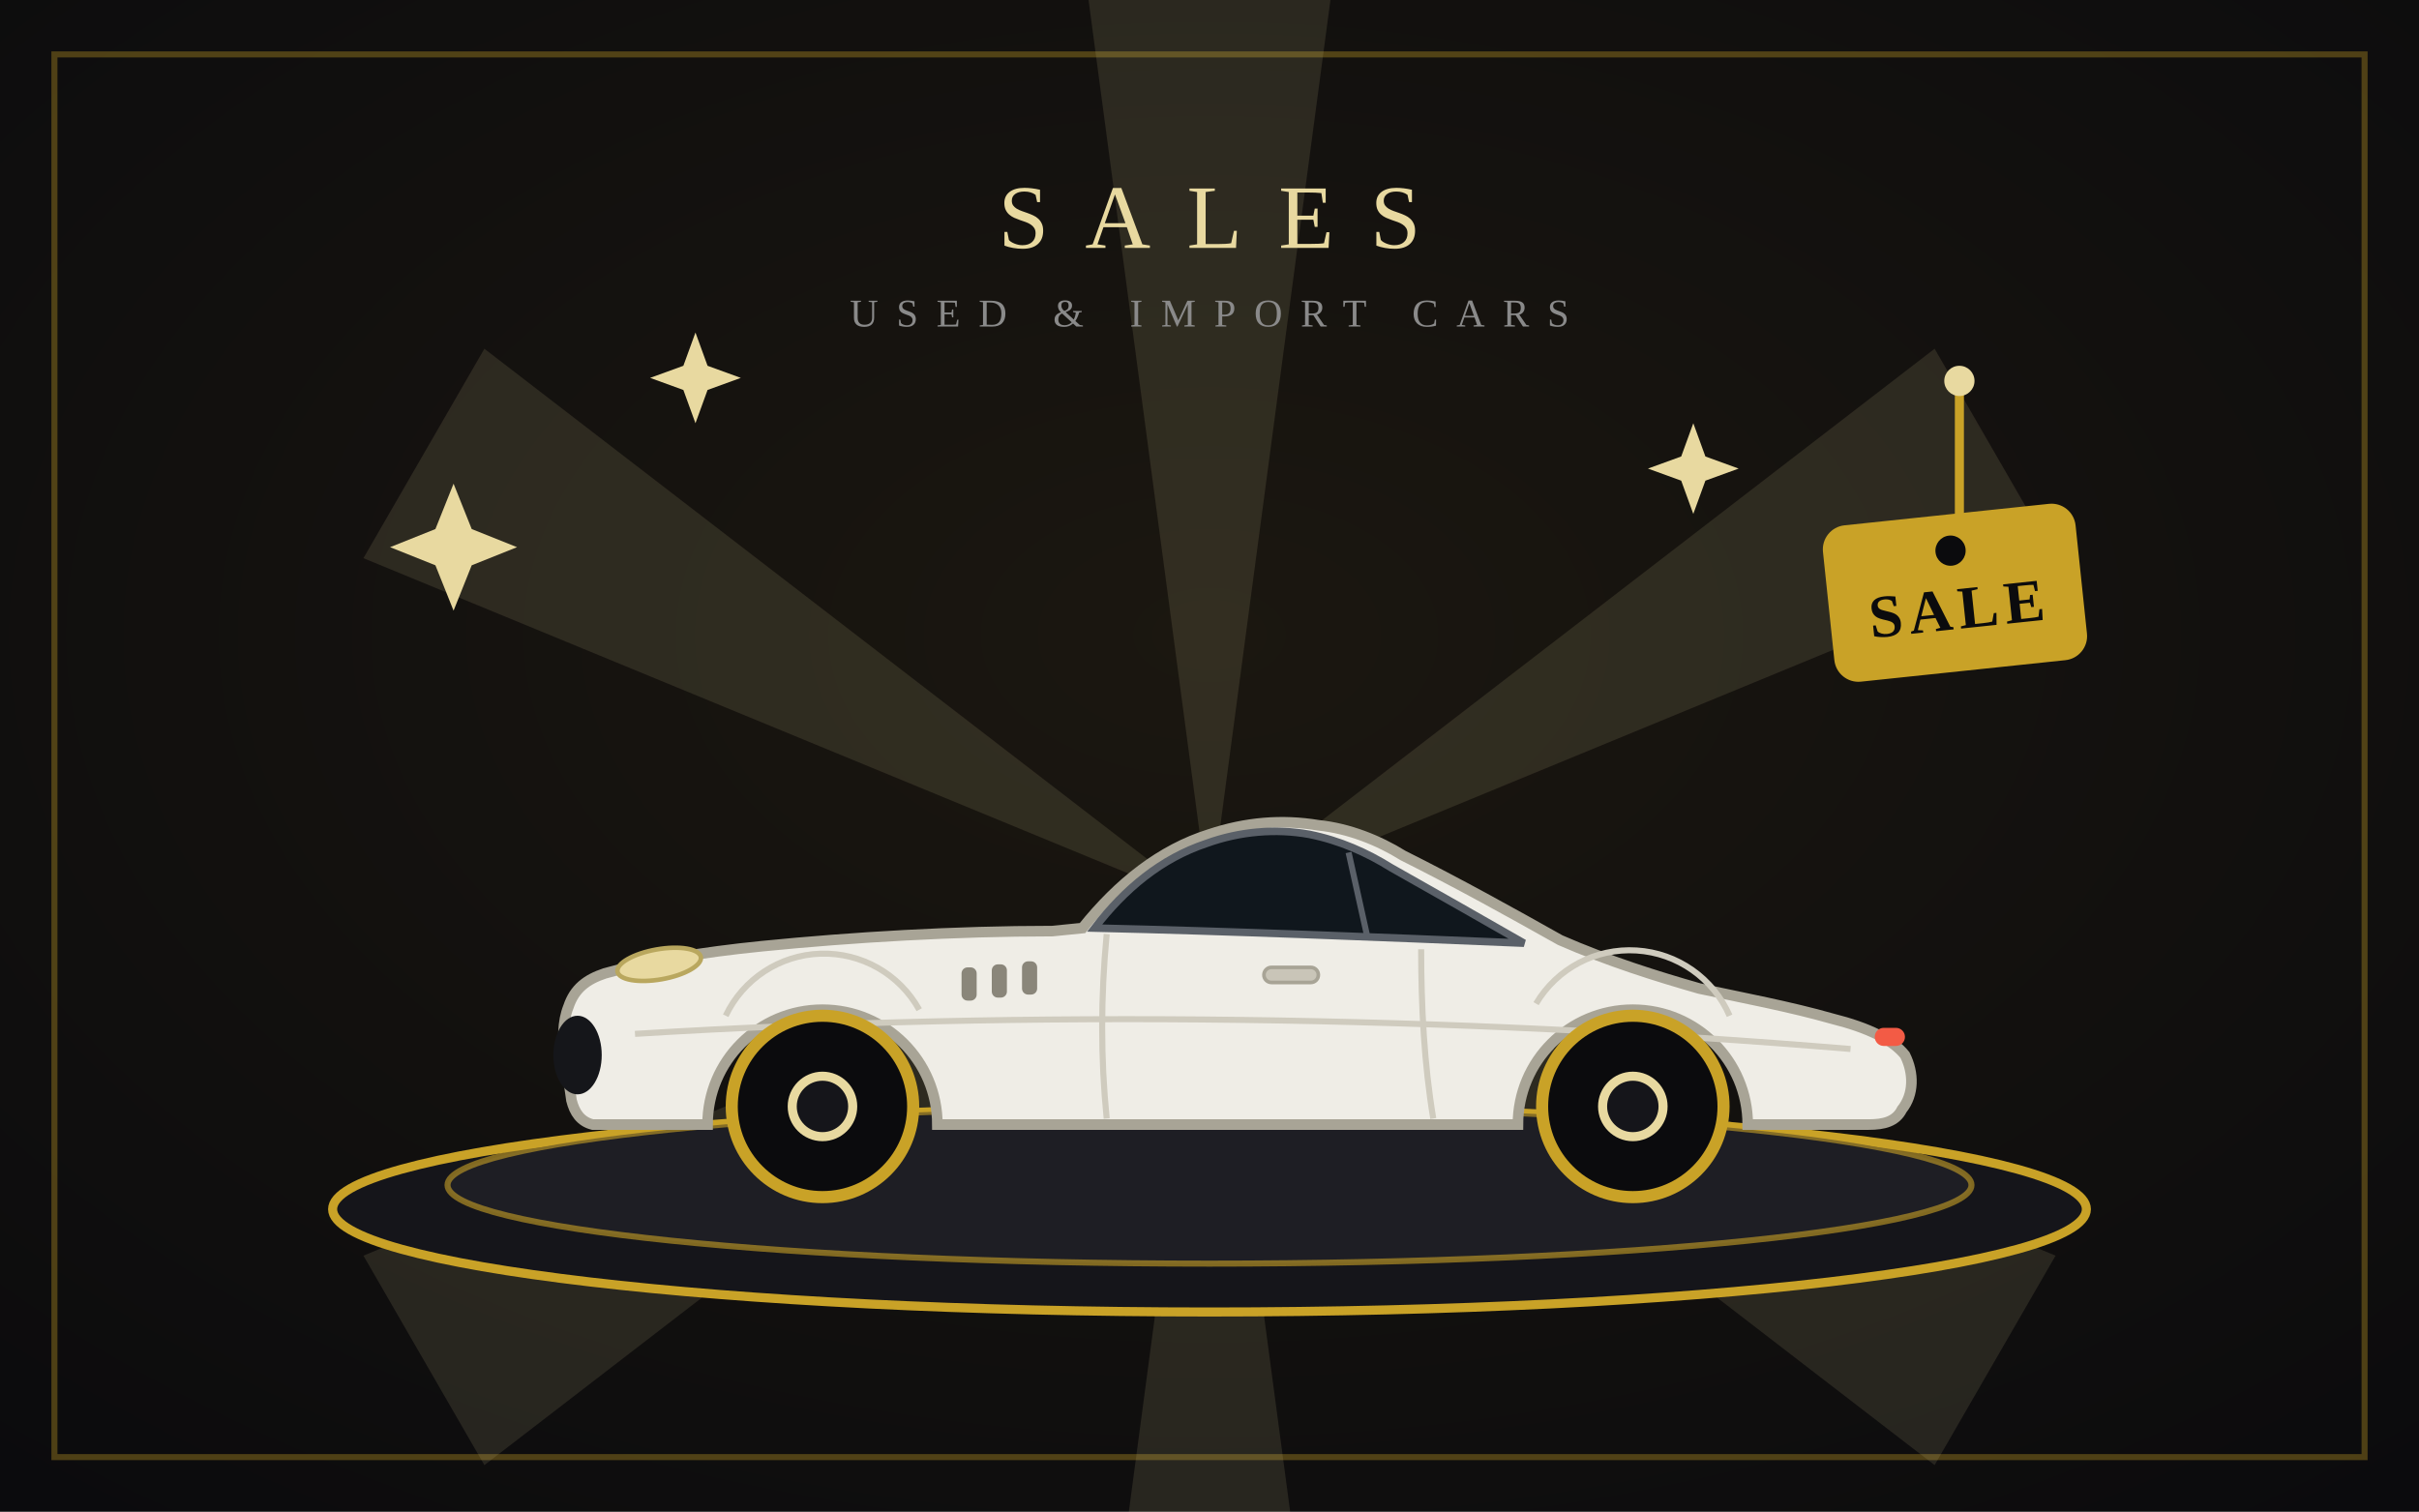
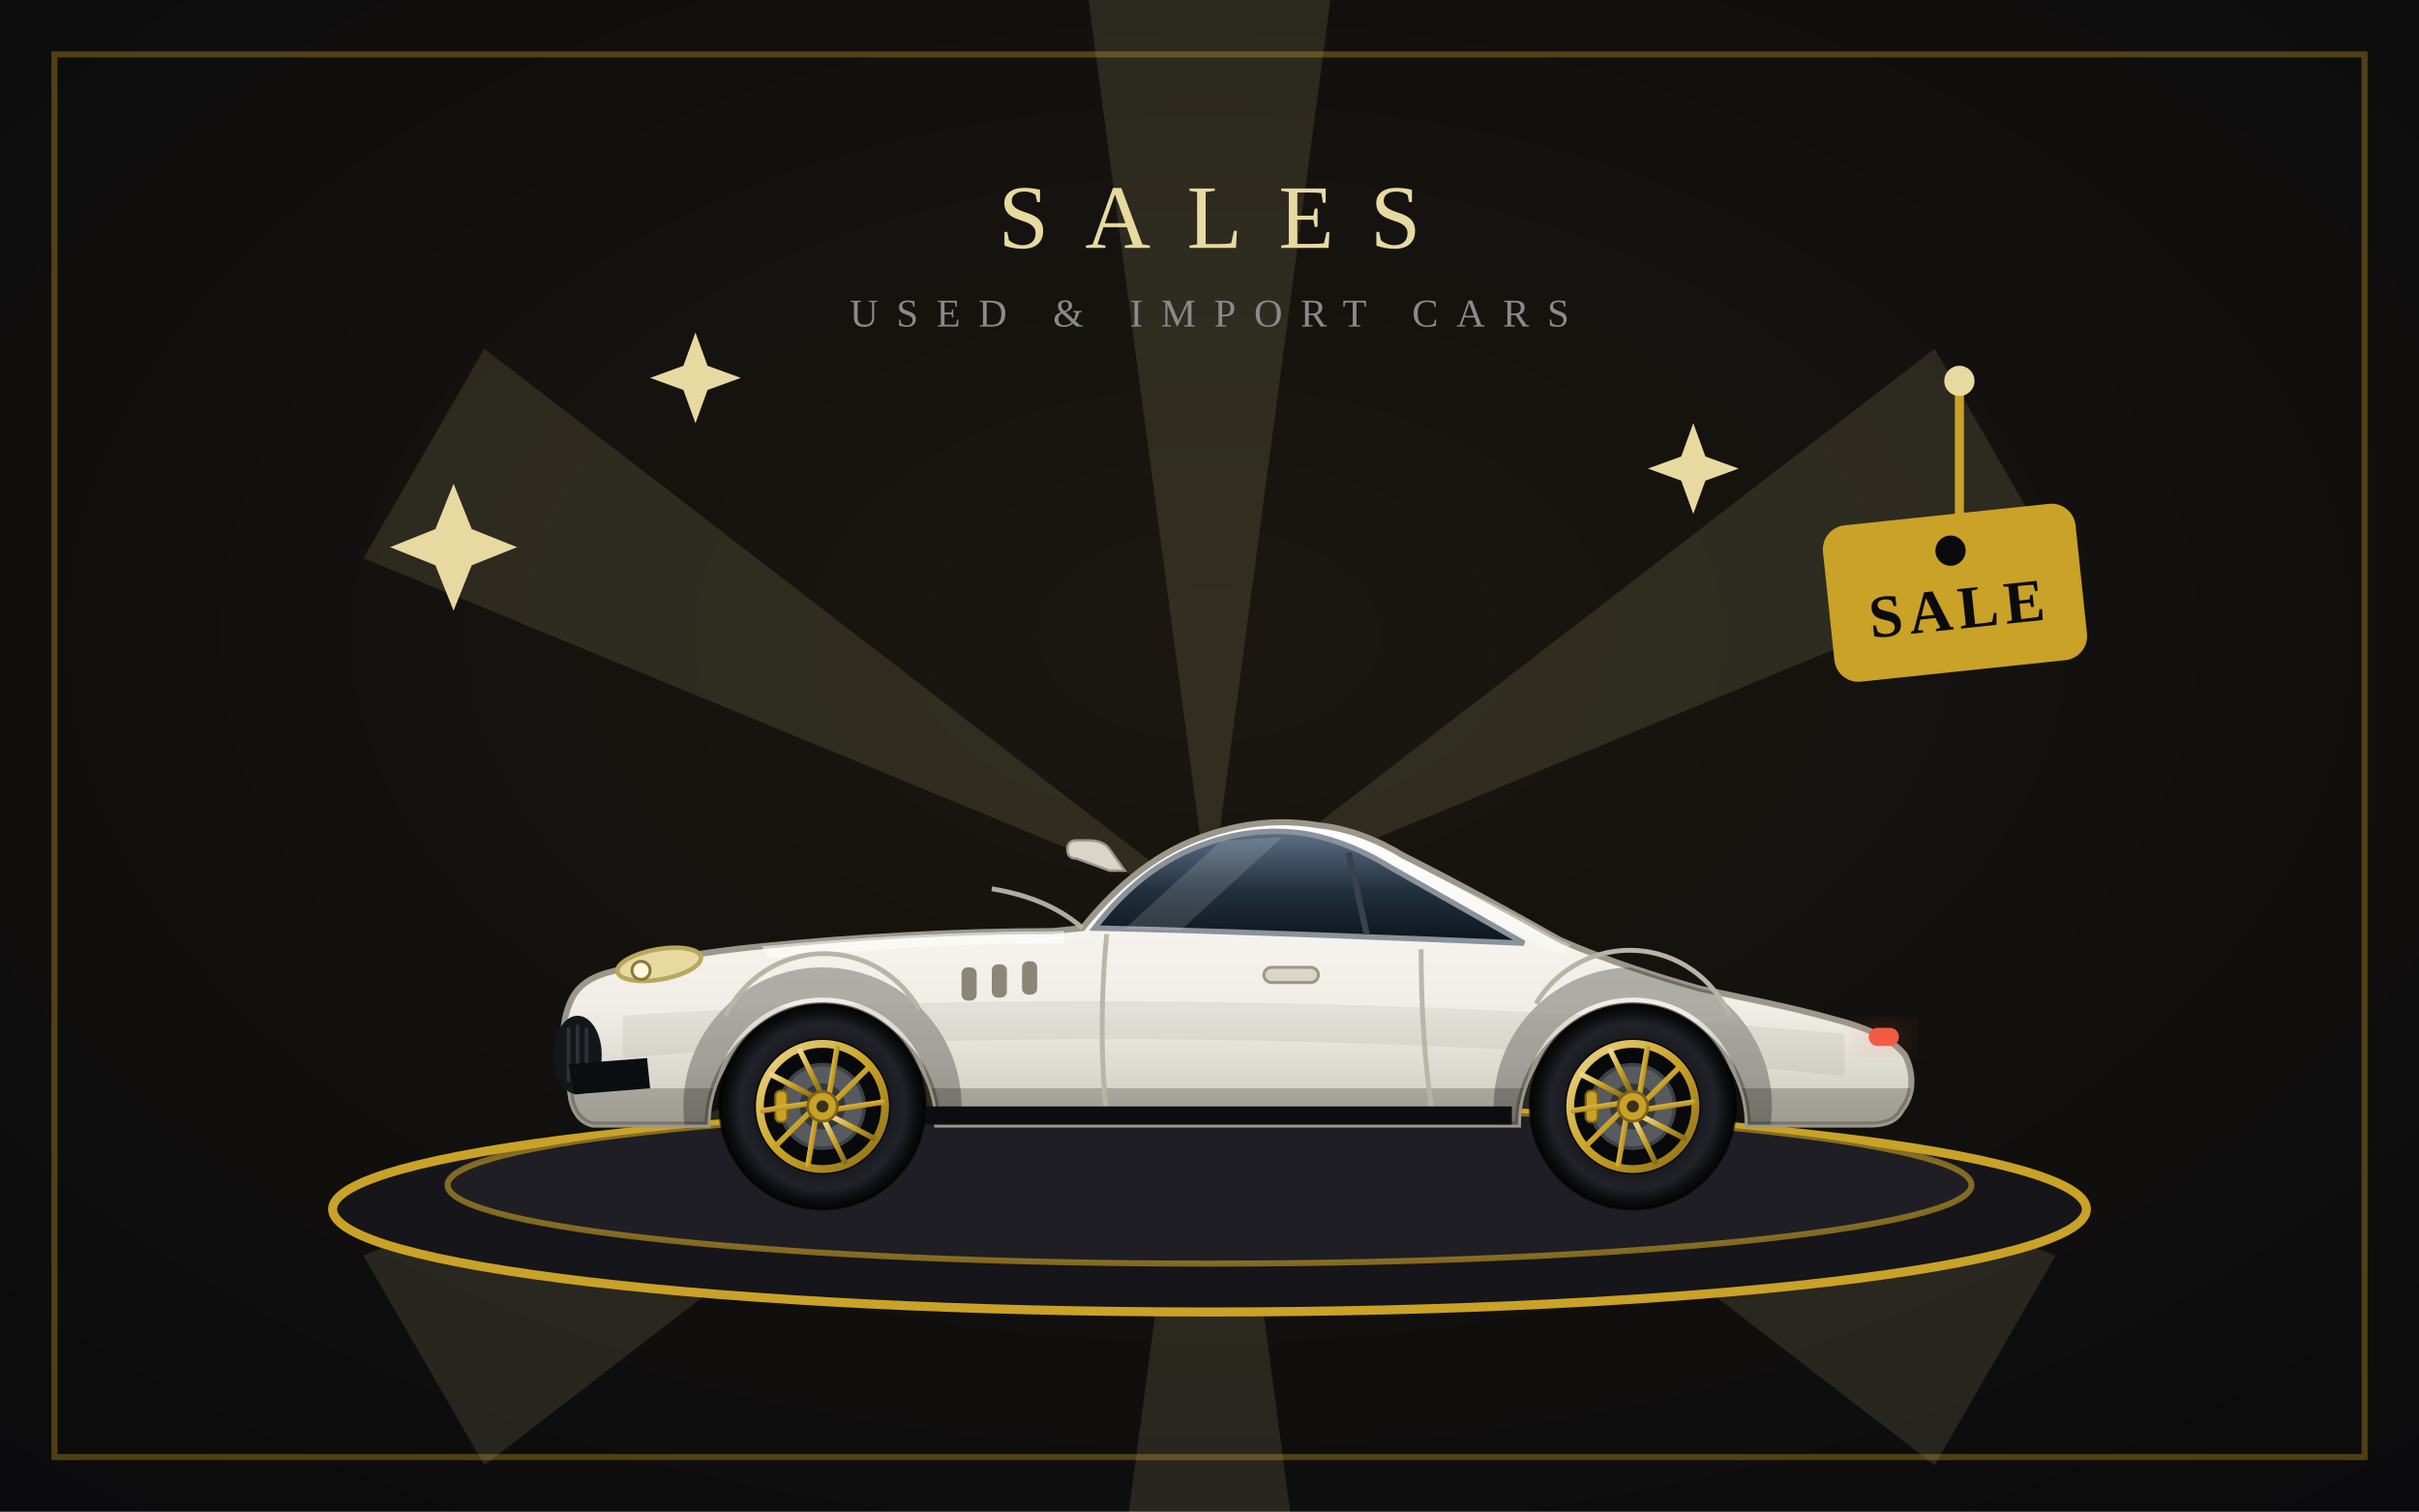
<svg xmlns="http://www.w3.org/2000/svg" viewBox="0 0 800 500" font-family="Georgia, 'Times New Roman', serif">
  <style>
    .rays{animation:spin 14s linear infinite;transform-box:fill-box;transform-origin:center}
    @keyframes spin{to{transform:rotate(360deg)}}
    .tag{animation:swing 2.6s ease-in-out infinite;transform-origin:648px 128px}
    @keyframes swing{0%,100%{transform:rotate(-8deg)}50%{transform:rotate(8deg)}}
    .shine{animation:shine 3.6s linear infinite}
    @keyframes shine{0%{transform:translateX(-420px) skewX(-20deg)}100%{transform:translateX(900px) skewX(-20deg)}}
    .spark{animation:tw 2.2s ease-in-out infinite;transform-box:fill-box;transform-origin:center}
    .spark.d2{animation-delay:.7s}.spark.d3{animation-delay:1.4s}
    @keyframes tw{0%,100%{opacity:0;transform:scale(.3)}50%{opacity:1;transform:scale(1)}}
    @media (prefers-reduced-motion:reduce){*{animation:none!important}}
  </style>
  <rect width="800" height="500" fill="#0B0B0D" />
  <radialGradient id="bg" cx="50%" cy="42%" r="75%">
    <stop offset="0" stop-color="#1B1710" />
    <stop offset="1" stop-color="#0B0B0D" />
  </radialGradient>
  <rect width="800" height="500" fill="url(#bg)" />
  <rect x="18" y="18" width="764" height="464" fill="none" stroke="#C9A227" stroke-opacity=".35" stroke-width="2" />
  <g class="rays" opacity=".12">
    <g fill="#E8D9A0" transform="translate(400 300)">
      <path d="M0 0L-40 -300h80z" />
      <path d="M0 0L-40 -300h80z" transform="rotate(60)" />
      <path d="M0 0L-40 -300h80z" transform="rotate(120)" />
      <path d="M0 0L-40 -300h80z" transform="rotate(180)" />
      <path d="M0 0L-40 -300h80z" transform="rotate(240)" />
      <path d="M0 0L-40 -300h80z" transform="rotate(300)" />
    </g>
  </g>
  <ellipse cx="400" cy="400" rx="290" ry="34" fill="#15151A" stroke="#C9A227" stroke-width="3" />
  <ellipse cx="400" cy="392" rx="252" ry="26" fill="#1E1E24" stroke="#C9A227" stroke-width="2" stroke-opacity=".6" />
-   <g>
-     <path d="M196 372              C192 371 190 368 189 364              L187 350              C186 344 186 338 188 333              C190 327 194 324 200 322              C214 318 232 315 252 313              C282 310 316 308 348 308              L358 307              C370 292 384 281 400 276              C412 272 424 271 436 273              C446 274 456 278 464 283              C482 292 500 302 516 311              C532 318 548 323 562 327              C576 330 592 333 606 337              C618 340 626 344 630 349              C633 355 633 362 629 367              C627 371 623 372 618 372              L578 372 A 38 38 0 0 0 502 372              L310 372 A 38 38 0 0 0 234 372 Z" fill="#EFEDE6" stroke="#A8A496" stroke-width="3.5" />
+   <defs>
+     <linearGradient id="gtBody" x1="0" y1="273" x2="0" y2="396" gradientUnits="userSpaceOnUse">
+       <stop offset="0" stop-color="#FFFFFF" />
+       <stop offset=".22" stop-color="#F7F5EF" />
+       <stop offset=".5" stop-color="#EFEDE6" />
+       <stop offset=".78" stop-color="#CFCBBF" />
+       <stop offset="1" stop-color="#A5A196" />
+     </linearGradient>
+     <linearGradient id="gtGlass" x1="0" y1="276" x2="0" y2="313" gradientUnits="userSpaceOnUse">
+       <stop offset="0" stop-color="#5A6E84" />
+       <stop offset=".5" stop-color="#22303E" />
+       <stop offset="1" stop-color="#0C1319" />
+     </linearGradient>
+     <radialGradient id="tireGS">
+       <stop offset=".55" stop-color="#131418" />
+       <stop offset=".8" stop-color="#212329" />
+       <stop offset=".93" stop-color="#0B0C0E" />
+       <stop offset="1" stop-color="#050506" />
+     </radialGradient>
+     <linearGradient id="rimGS" x1="0" y1="0" x2="1" y2="1">
+       <stop offset="0" stop-color="#EED98B" />
+       <stop offset=".5" stop-color="#C9A227" />
+       <stop offset="1" stop-color="#8A6E16" />
+     </linearGradient>
+     <filter id="softGS" x="-60%" y="-60%" width="220%" height="220%">
+       <feGaussianBlur stdDeviation="6" />
+     </filter>
    <clipPath id="carbody">
      <path d="M196 372 C192 371 190 368 189 364 L187 350 C186 344 186 338 188 333 C190 327 194 324 200 322 C214 318 232 315 252 313 C282 310 316 308 348 308 L358 307 C370 292 384 281 400 276 C412 272 424 271 436 273 C446 274 456 278 464 283 C482 292 500 302 516 311 C532 318 548 323 562 327 C576 330 592 333 606 337 C618 340 626 344 630 349 C633 355 633 362 629 367 C627 371 623 372 618 372 L578 372 A 38 38 0 0 0 502 372 L310 372 A 38 38 0 0 0 234 372 Z" />
    </clipPath>
+     <clipPath id="gtGlassClip">
+       <path d="M362 307 C372 294 384 284 399 279 C410 275 422 274 433 276 C443 278 452 282 460 287 C476 296 490 304 504 312 C456 310 406 308 362 307 Z" />
+     </clipPath>
+   </defs>
+   <g>
+     <path d="M196 372 C192 371 190 368 189 364 L187 350 C186 344 186 338 188 333 C190 327 194 324 200 322 C214 318 232 315 252 313 C282 310 316 308 348 308 L358 307 C370 292 384 281 400 276 C412 272 424 271 436 273 C446 274 456 278 464 283 C482 292 500 302 516 311 C532 318 548 323 562 327 C576 330 592 333 606 337 C618 340 626 344 630 349 C633 355 633 362 629 367 C627 371 623 372 618 372 L578 372 A 38 38 0 0 0 502 372 L310 372 A 38 38 0 0 0 234 372 Z" fill="url(#gtBody)" stroke="#9B978A" stroke-width="2" />
    <g clip-path="url(#carbody)">
+       <rect x="180" y="360" width="460" height="16" fill="#000" opacity=".22" />
+       <circle cx="272" cy="366" r="41" fill="none" stroke="#000" stroke-width="10" opacity=".28" />
+       <circle cx="540" cy="366" r="41" fill="none" stroke="#000" stroke-width="10" opacity=".28" />
+       <path d="M252 313 C284 310 318 308 352 308 L352 312 C318 312 286 314 254 317 Z" fill="#FFF" opacity=".55" />
+       <path d="M462 284 C482 293 502 303 520 312 L516 316 C498 307 478 297 458 288 Z" fill="#FFF" opacity=".35" />
+       <path d="M206 336 C320 328 480 330 610 342 L610 356 C480 342 320 340 206 350 Z" fill="#9B978A" opacity=".16" />
      <rect class="shine" x="0" y="240" width="110" height="150" fill="#FFFFFF" opacity=".35" />
    </g>
-     <path d="M240 336 A 36 36 0 0 1 304 334" fill="none" stroke="#CFCBBE" stroke-width="2" />
-     <path d="M508 332 A 36 36 0 0 1 572 336" fill="none" stroke="#CFCBBE" stroke-width="2" />
-     <path d="M362 307 C372 294 384 284 399 279 C410 275 422 274 433 276 C443 278 452 282 460 287 C476 296 490 304 504 312 C456 310 406 308 362 307 Z" fill="#10171D" stroke="#5A6068" stroke-width="2.5" />
-     <line x1="446" y1="282" x2="452" y2="309" stroke="#5A6068" stroke-width="2" />
+     <g fill="none" stroke="#B8B4A7" stroke-width="1.6" opacity=".95">
+       <path d="M366 309 C364 330 364 350 366 370" />
+       <path d="M470 314 C470 333 471 352 474 370" />
+       <path d="M358 307 C350 300 340 296 328 294" />
+     </g>
+     <path d="M240 336 A 36 36 0 0 1 304 334" fill="none" stroke="#B8B4A7" stroke-width="1.6" />
+     <path d="M508 332 A 36 36 0 0 1 572 336" fill="none" stroke="#B8B4A7" stroke-width="1.6" />
+     <path d="M362 307 C372 294 384 284 399 279 C410 275 422 274 433 276 C443 278 452 282 460 287 C476 296 490 304 504 312 C456 310 406 308 362 307 Z" fill="url(#gtGlass)" stroke="#8A929C" stroke-width="1.8" />
+     <g clip-path="url(#gtGlassClip)">
+       <path d="M404 278 L424 277 L388 310 L370 309 Z" fill="#FFF" opacity=".14" />
+     </g>
+     <line x1="446" y1="282" x2="452" y2="309" stroke="#38424C" stroke-width="2" />
    <ellipse cx="191" cy="349" rx="8" ry="13" fill="#15161A" />
+     <path d="M188 340 L188 358 M191 339 L191 360 M194 340 L194 358" stroke="#2E3238" stroke-width="1.2" fill="none" />
    <g fill="#8A867A">
      <rect x="318" y="320" width="5" height="11" rx="2" />
      <rect x="328" y="319" width="5" height="11" rx="2" />
      <rect x="338" y="318" width="5" height="11" rx="2" />
    </g>
-     <path d="M210 342 C340 334 480 336 612 347" fill="none" stroke="#CFCBBE" stroke-width="2" />
-     <path d="M366 309 C364 330 364 350 366 370 M470 314 C470 333 471 352 474 370" fill="none" stroke="#CFCBBE" stroke-width="2" />
-     <rect x="418" y="320" width="18" height="5" rx="2.5" fill="#C9C5B8" stroke="#A8A496" stroke-width="1.2" />
+     <rect x="418" y="320" width="18" height="5" rx="2.5" fill="#D9D5C8" stroke="#9B978A" stroke-width="1" />
+     <path d="M372 288 l-5 -7 q-2 -3 -7 -3 l-4 0 q-3 0 -3 3 q0 3 3 3 l11 4 z" fill="#D9D5C8" stroke="#9B978A" stroke-width=".8" />
    <ellipse cx="218" cy="319" rx="14" ry="5" fill="#E8D9A0" stroke="#B9A75E" stroke-width="1.5" transform="rotate(-10 218 319)" />
-     <rect x="620" y="340" width="10" height="6" rx="3" fill="#F35B45" />
-     <circle cx="272" cy="366" r="30" fill="#0B0B0D" stroke="#C9A227" stroke-width="4" />
-     <circle cx="272" cy="366" r="10" fill="#15151A" stroke="#E8D9A0" stroke-width="3" />
-     <circle cx="540" cy="366" r="30" fill="#0B0B0D" stroke="#C9A227" stroke-width="4" />
-     <circle cx="540" cy="366" r="10" fill="#15151A" stroke="#E8D9A0" stroke-width="3" />
+     <circle cx="212" cy="321" r="3" fill="#FFF7DE" stroke="#8A7A3C" stroke-width="1" />
+     <rect x="618" y="340" width="10" height="6" rx="3" fill="#F35B45" opacity=".5" filter="url(#softGS)" />
+     <rect x="618" y="340" width="10" height="6" rx="3" fill="#F35B45" />
+     <path d="M188 352 L214 350 L215 360 L190 362 Z" fill="#0C0D10" />
+     <path d="M306 366 L500 366 L500 372 L306 372 Z" fill="#0C0D10" />
+     <g>
+       <circle cx="272" cy="366" r="34.0" fill="url(#tireGS)" />
+       <circle cx="272" cy="366" r="34.0" fill="none" stroke="#000" stroke-width="0.9" opacity=".6" />
+       <circle cx="272" cy="366" r="22.5" fill="#08090B" />
+       <circle cx="272" cy="366" r="13.8" fill="#575B60" />
+       <circle cx="272" cy="366" r="13.8" fill="none" stroke="#3E4247" stroke-width="1.2" />
+       <circle cx="272" cy="366" r="7.6" fill="#34373B" />
+       <rect x="256.4" y="360.8" width="4.0" height="10.4" rx="1.7" fill="#C9A227" stroke="#7E6414" stroke-width="0.7" />
+       <g class="wheelless">
+         <circle cx="272" cy="366" r="20.7" fill="none" stroke="url(#rimGS)" stroke-width="2.6" />
+         <line x1="276.8" y1="366.9" x2="291.8" y2="364.6" stroke="url(#rimGS)" stroke-width="1.8" stroke-linecap="round" />
+         <line x1="275.4" y1="369.5" x2="288.9" y2="376.5" stroke="url(#rimGS)" stroke-width="1.8" stroke-linecap="round" />
+         <line x1="272.7" y1="370.8" x2="279.4" y2="384.4" stroke="url(#rimGS)" stroke-width="1.8" stroke-linecap="round" />
+         <line x1="269.7" y1="370.3" x2="267.2" y2="385.3" stroke="url(#rimGS)" stroke-width="1.8" stroke-linecap="round" />
+         <line x1="267.6" y1="368.1" x2="256.8" y2="378.8" stroke="url(#rimGS)" stroke-width="1.8" stroke-linecap="round" />
+         <line x1="267.2" y1="365.1" x2="252.2" y2="367.4" stroke="url(#rimGS)" stroke-width="1.8" stroke-linecap="round" />
+         <line x1="268.6" y1="362.5" x2="255.1" y2="355.5" stroke="url(#rimGS)" stroke-width="1.8" stroke-linecap="round" />
+         <line x1="271.3" y1="361.2" x2="264.6" y2="347.6" stroke="url(#rimGS)" stroke-width="1.8" stroke-linecap="round" />
+         <line x1="274.3" y1="361.7" x2="276.8" y2="346.7" stroke="url(#rimGS)" stroke-width="1.8" stroke-linecap="round" />
+         <line x1="276.4" y1="363.9" x2="287.2" y2="353.2" stroke="url(#rimGS)" stroke-width="1.8" stroke-linecap="round" />
+         <circle cx="272" cy="366" r="4.9" fill="#C9A227" stroke="#7E6414" stroke-width="0.9" />
+         <circle cx="272" cy="366" r="2.0" fill="#3A3020" />
+       </g>
+     </g>
+     <g>
+       <circle cx="540" cy="366" r="34.0" fill="url(#tireGS)" />
+       <circle cx="540" cy="366" r="34.0" fill="none" stroke="#000" stroke-width="0.9" opacity=".6" />
+       <circle cx="540" cy="366" r="22.5" fill="#08090B" />
+       <circle cx="540" cy="366" r="13.8" fill="#575B60" />
+       <circle cx="540" cy="366" r="13.8" fill="none" stroke="#3E4247" stroke-width="1.2" />
+       <circle cx="540" cy="366" r="7.6" fill="#34373B" />
+       <rect x="524.4" y="360.8" width="4.0" height="10.4" rx="1.7" fill="#C9A227" stroke="#7E6414" stroke-width="0.7" />
+       <g class="wheelless">
+         <circle cx="540" cy="366" r="20.7" fill="none" stroke="url(#rimGS)" stroke-width="2.6" />
+         <line x1="544.8" y1="366.9" x2="559.8" y2="364.6" stroke="url(#rimGS)" stroke-width="1.8" stroke-linecap="round" />
+         <line x1="543.4" y1="369.5" x2="556.9" y2="376.5" stroke="url(#rimGS)" stroke-width="1.8" stroke-linecap="round" />
+         <line x1="540.7" y1="370.8" x2="547.4" y2="384.4" stroke="url(#rimGS)" stroke-width="1.8" stroke-linecap="round" />
+         <line x1="537.7" y1="370.3" x2="535.2" y2="385.3" stroke="url(#rimGS)" stroke-width="1.8" stroke-linecap="round" />
+         <line x1="535.6" y1="368.1" x2="524.8" y2="378.8" stroke="url(#rimGS)" stroke-width="1.8" stroke-linecap="round" />
+         <line x1="535.2" y1="365.1" x2="520.2" y2="367.4" stroke="url(#rimGS)" stroke-width="1.8" stroke-linecap="round" />
+         <line x1="536.6" y1="362.5" x2="523.1" y2="355.5" stroke="url(#rimGS)" stroke-width="1.8" stroke-linecap="round" />
+         <line x1="539.3" y1="361.2" x2="532.6" y2="347.6" stroke="url(#rimGS)" stroke-width="1.8" stroke-linecap="round" />
+         <line x1="542.3" y1="361.7" x2="544.8" y2="346.7" stroke="url(#rimGS)" stroke-width="1.8" stroke-linecap="round" />
+         <line x1="544.4" y1="363.9" x2="555.2" y2="353.2" stroke="url(#rimGS)" stroke-width="1.8" stroke-linecap="round" />
+         <circle cx="540" cy="366" r="4.9" fill="#C9A227" stroke="#7E6414" stroke-width="0.9" />
+         <circle cx="540" cy="366" r="2.0" fill="#3A3020" />
+       </g>
+     </g>
  </g>
  <g class="tag">
    <line x1="648" y1="128" x2="648" y2="170" stroke="#C9A227" stroke-width="3" />
    <g transform="rotate(-6 648 210)">
      <rect x="606" y="170" width="84" height="52" rx="8" fill="#C9A227" />
      <circle cx="648" cy="182" r="5" fill="#0B0B0D" />
      <text x="648" y="208" text-anchor="middle" fill="#0B0B0D" font-size="20" font-weight="bold" letter-spacing="2">SALE</text>
    </g>
  </g>
  <circle cx="648" cy="126" r="5" fill="#E8D9A0" />
  <g fill="#E8D9A0">
    <path class="spark" d="M150 160l6 15 15 6-15 6-6 15-6-15-15-6 15-6z" />
    <path class="spark d2" d="M230 110l4 11 11 4-11 4-4 11-4-11-11-4 11-4z" />
    <path class="spark d3" d="M560 140l4 11 11 4-11 4-4 11-4-11-11-4 11-4z" />
  </g>
  <text x="400" y="82" text-anchor="middle" fill="#E8D9A0" font-size="30" letter-spacing="12">SALES</text>
  <text x="400" y="108" text-anchor="middle" fill="#8A8A8A" font-size="13" letter-spacing="6">USED &amp; IMPORT CARS</text>
</svg>
